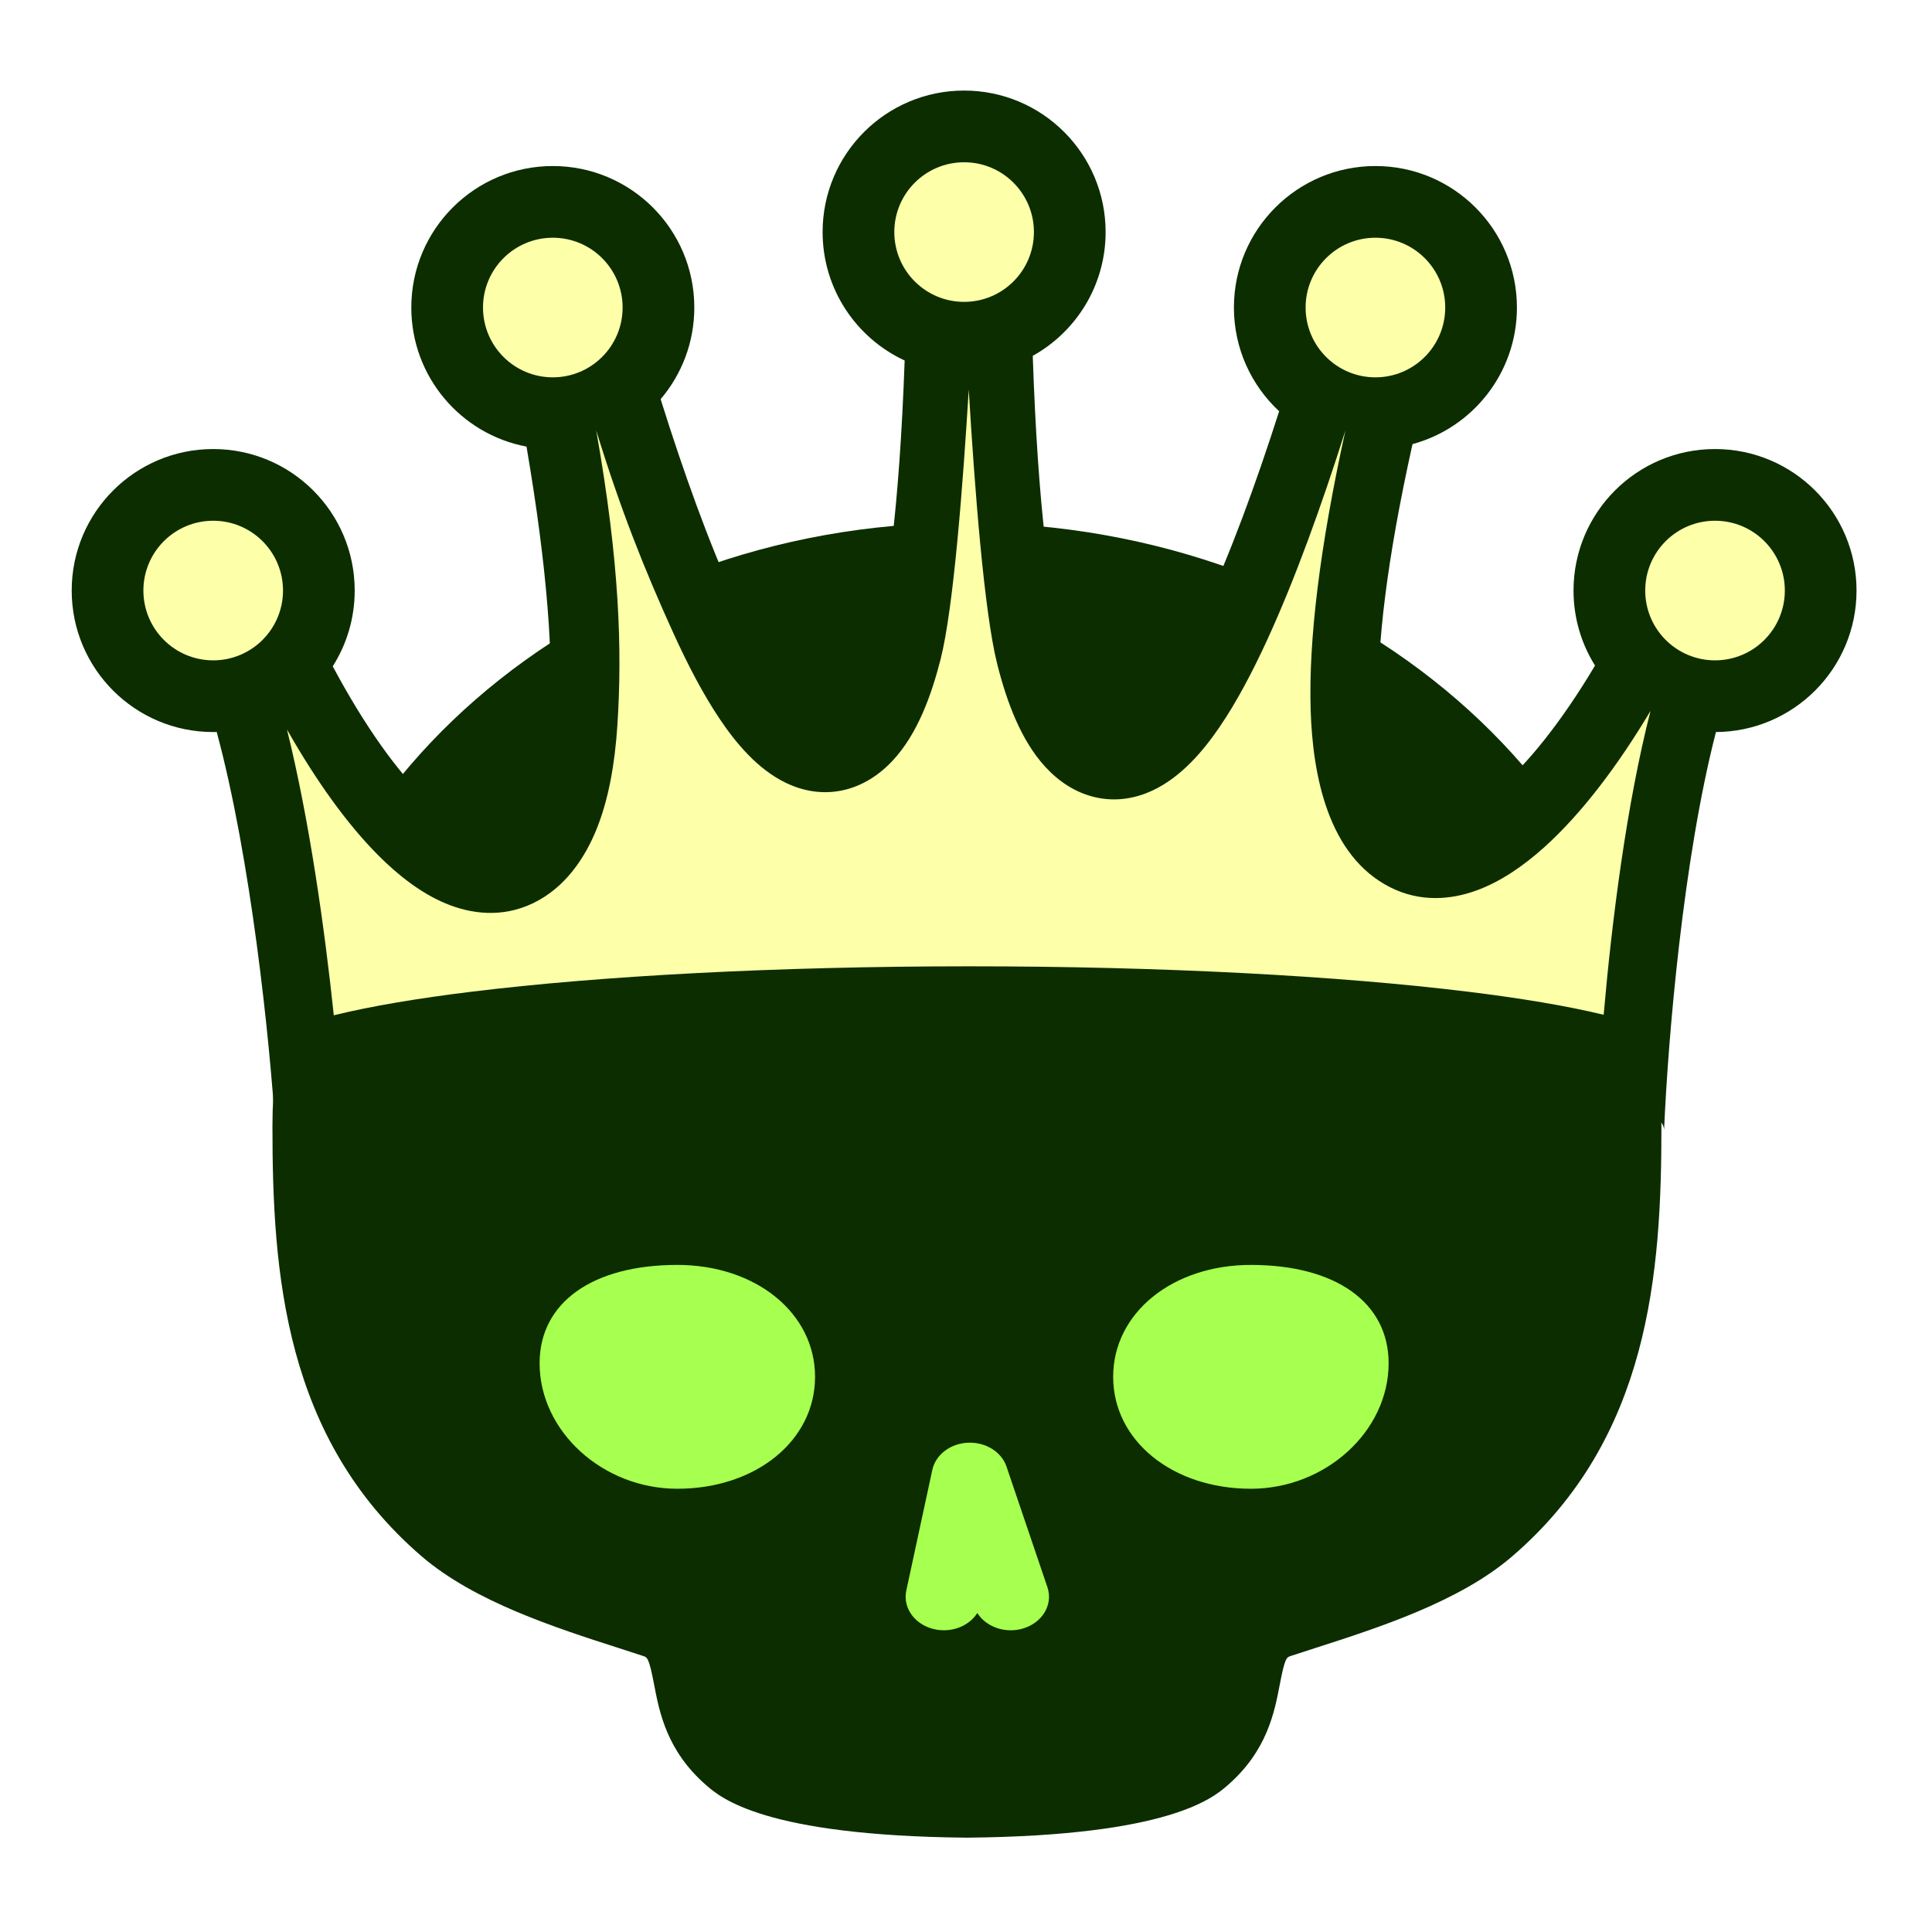
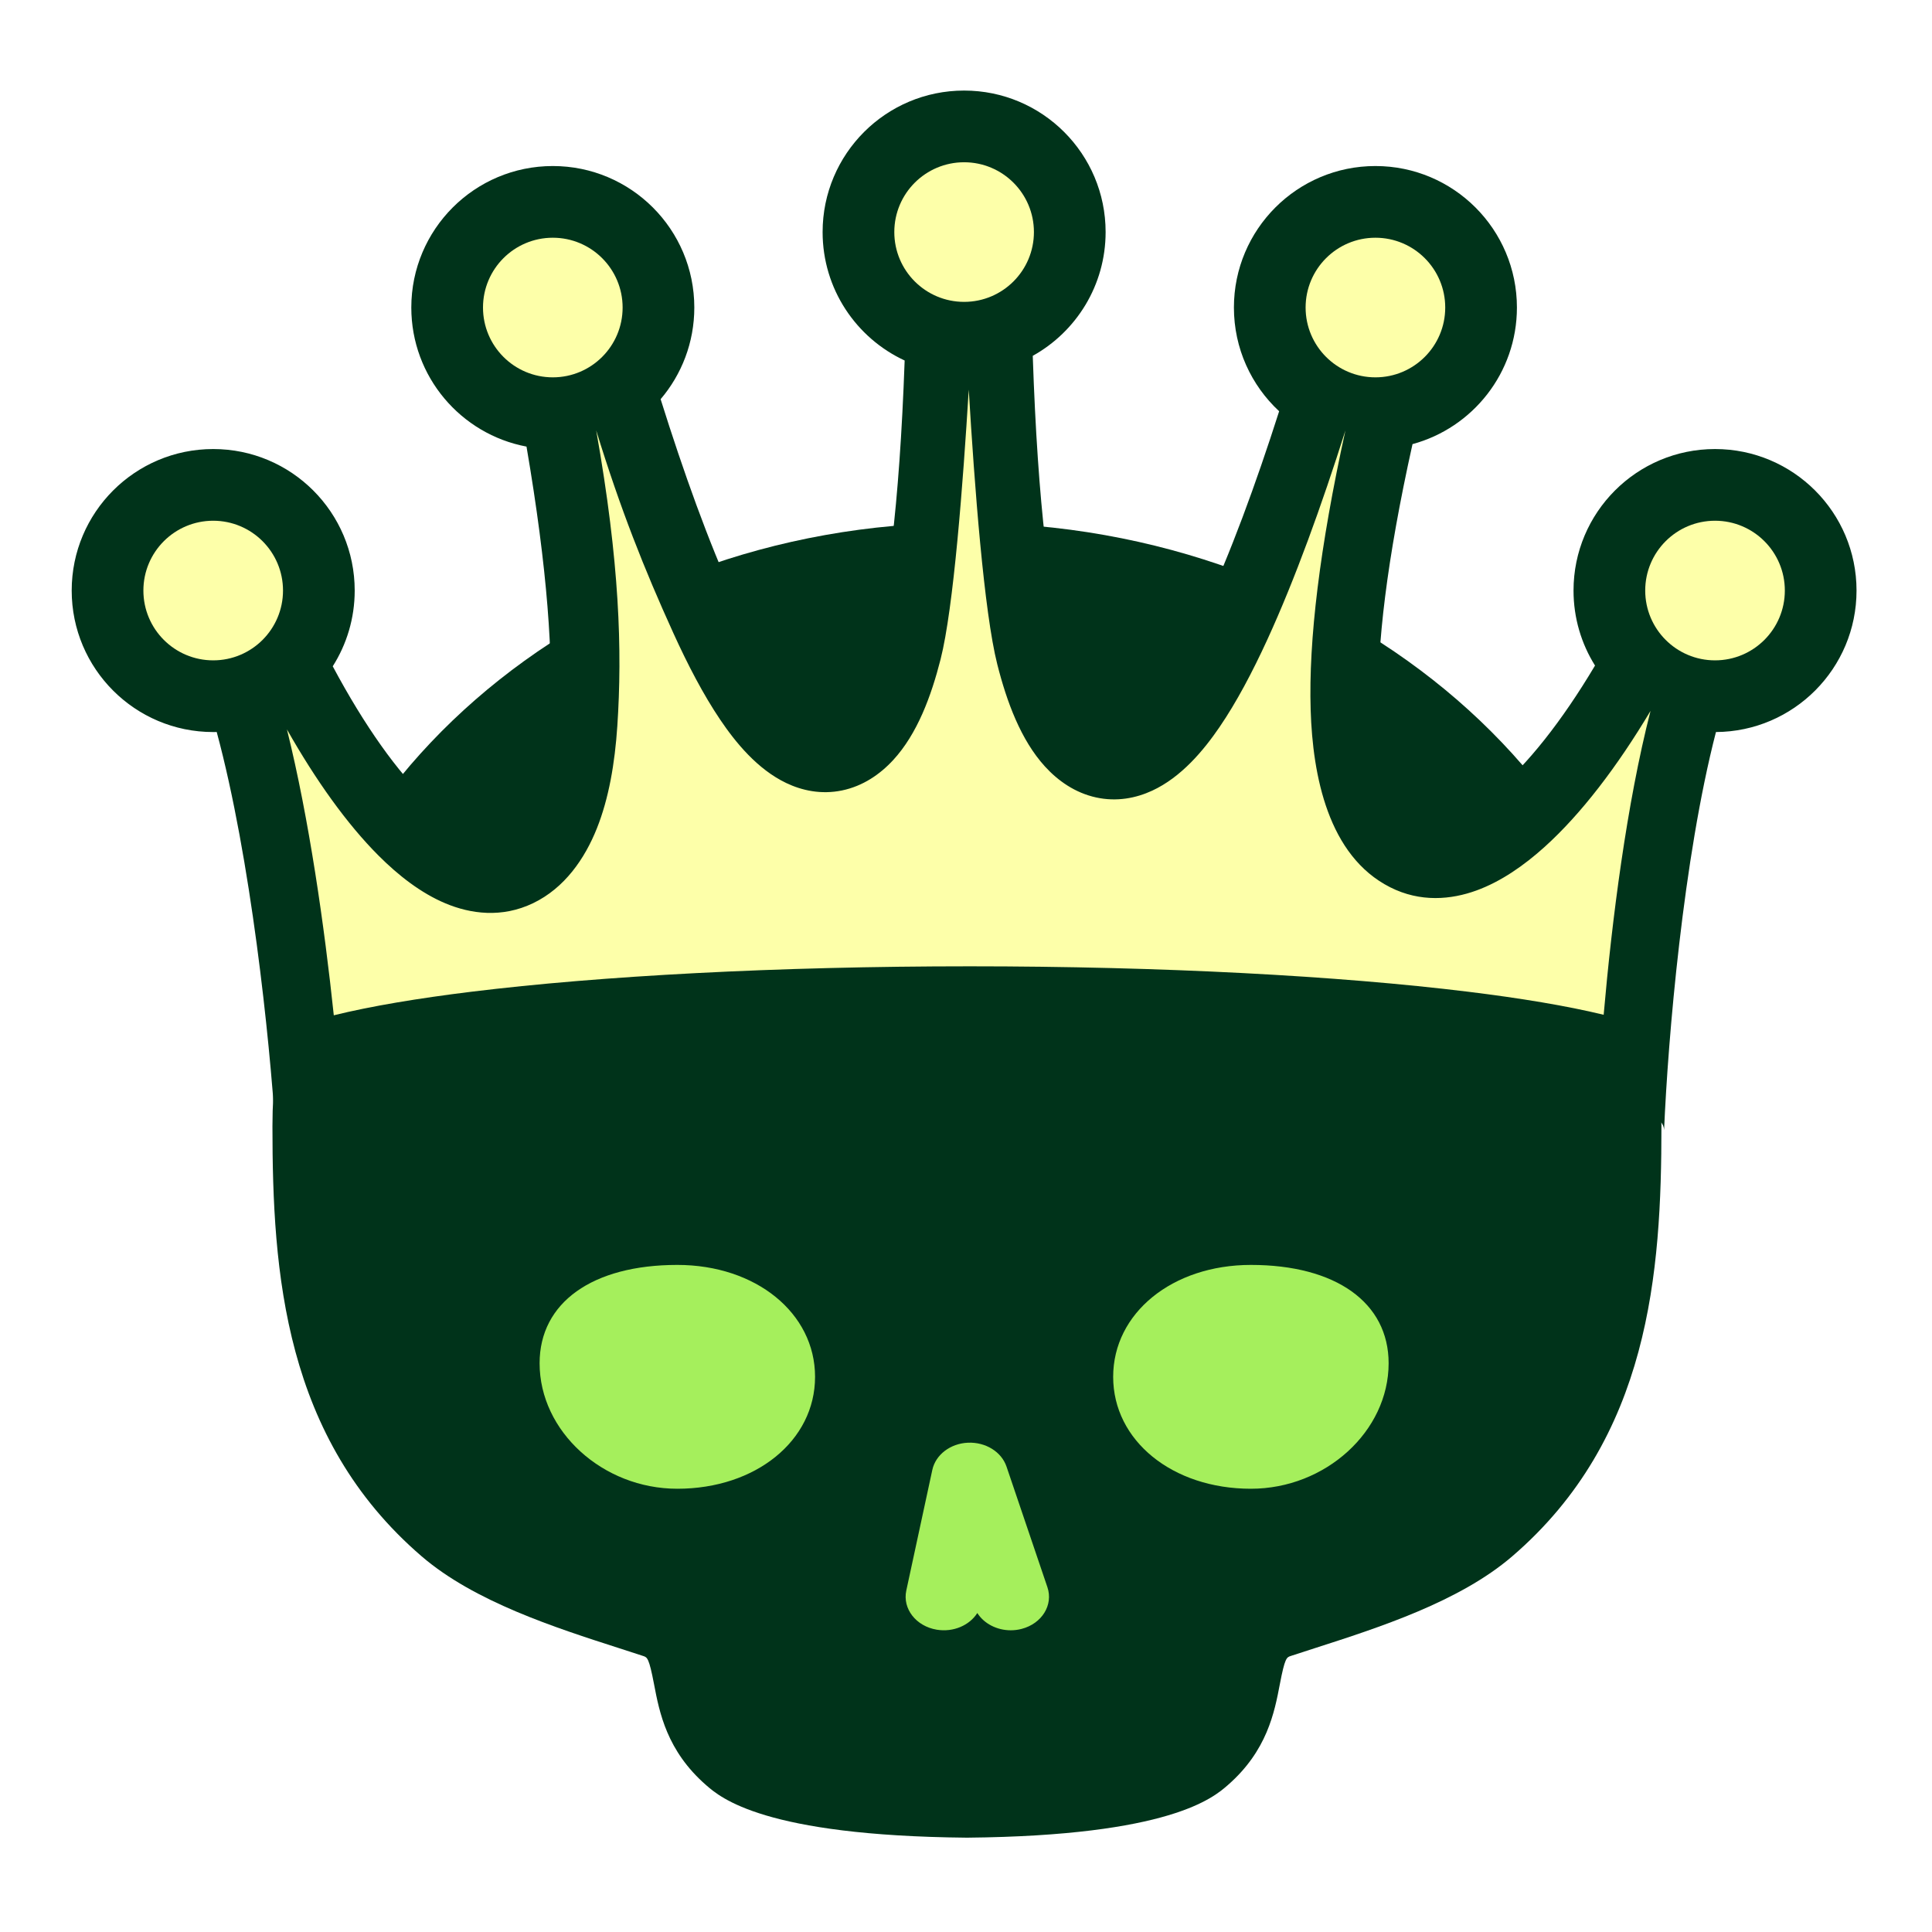
<svg xmlns="http://www.w3.org/2000/svg" width="512" height="512" viewBox="0 0 512 512" fill="none">
-   <path d="M255.562 138.54C154.456 138.54 72.202 210.295 72.202 298.49C72.202 337.187 75.26 381.094 111.758 412.455C125.73 424.46 147.068 431.318 164.212 436.831C166.396 437.533 168.498 438.21 170.479 438.864C171.524 439.21 171.999 439.367 173.325 446.322C174.746 453.774 176.691 463.977 187.139 473.09C190.937 476.401 202.491 486.483 256.111 487H256.249H256.386C310.006 486.483 321.561 476.404 325.359 473.09C335.804 463.976 337.752 453.774 339.173 446.322C340.499 439.367 340.977 439.21 342.022 438.864C344.003 438.21 346.101 437.536 348.285 436.831C365.43 431.318 386.768 424.46 400.736 412.455C437.238 381.096 440.296 337.186 440.296 298.49C440.289 210.293 357.42 138.54 255.561 138.54H255.562Z" fill="#0C2D00" />
-   <path d="M179.5 335.215C156.987 335.215 143 345.203 143 361.28C143 379.306 159.716 394.534 179.5 394.534C200.307 394.534 216 381.783 216 364.874C216 347.966 200.308 335.215 179.5 335.215Z" fill="#A7FF4F" />
-   <path d="M331.5 335.216C310.693 335.216 295 347.967 295 364.874C295 381.783 310.692 394.534 331.5 394.534C351.283 394.534 368 379.304 368 361.28C368 345.203 354.014 335.216 331.5 335.216Z" fill="#A7FF4F" />
-   <path d="M256.51 382.332C261.201 382.132 265.41 384.743 266.74 388.671L277.577 420.632C279.173 425.333 276.115 430.276 270.75 431.672C269.79 431.924 268.816 432.044 267.862 432.044C264.206 432.044 260.783 430.295 258.999 427.465C256.939 430.725 252.664 432.615 248.252 431.886C242.753 430.977 239.14 426.332 240.178 421.514L247.071 389.55C247.941 385.524 251.84 382.541 256.51 382.332Z" fill="#A7FF4F" />
-   <path d="M273.691 94.3C285.208 87.899 293 75.61 293 61.5C293 40.789 276.211 24 255.5 24C234.789 24 218 40.789 218 61.5C218 76.582 226.904 89.585 239.742 95.538C234.181 250.789 199.251 182.906 175.073 105.787C180.641 99.244 184 90.764 184 81.5C184 60.789 167.211 44 146.5 44C125.789 44 109 60.789 109 81.5C109 99.829 122.15 115.087 139.53 118.353C161.763 248.256 121.897 239.752 88.18 176.575C91.865 170.771 94 163.885 94 156.5C94 135.789 77.211 119 56.5 119C35.789 119 19 135.789 19 156.5C19 177.211 35.789 194 56.5 194C56.811 194 57.121 193.996 57.431 193.989C66.478 227.486 71.45 275.094 73 299.5C73 287.031 155.38 276.923 257 276.923C358.62 276.923 441 287.031 441 299.5C442.033 275.097 446.088 227.495 454.746 193.999C475.344 193.867 492 177.128 492 156.5C492 135.789 475.211 119 454.5 119C433.789 119 417 135.789 417 156.5C417 163.802 419.087 170.617 422.697 176.38C387.279 235.889 346.878 241.191 374.33 117.698C390.273 113.38 402 98.809 402 81.5C402 60.789 385.211 44 364.5 44C343.789 44 327 60.789 327 81.5C327 92.357 331.614 102.136 338.987 108.984C314.236 186.392 279.037 252.476 273.691 94.3Z" fill="#0C2D00" />
+   <path d="M255.562 138.54C154.456 138.54 72.202 210.295 72.202 298.49C72.202 337.187 75.26 381.094 111.758 412.455C125.73 424.46 147.068 431.318 164.212 436.831C166.396 437.533 168.498 438.21 170.479 438.864C171.524 439.21 171.999 439.367 173.325 446.322C174.746 453.774 176.691 463.977 187.139 473.09C190.937 476.401 202.491 486.483 256.111 487H256.249H256.386C310.006 486.483 321.561 476.404 325.359 473.09C335.804 463.976 337.752 453.774 339.173 446.322C340.499 439.367 340.977 439.21 342.022 438.864C344.003 438.21 346.101 437.536 348.285 436.831C365.43 431.318 386.768 424.46 400.736 412.455C437.238 381.096 440.296 337.186 440.296 298.49C440.289 210.293 357.42 138.54 255.561 138.54H255.562Z" fill="#00331A" />
+   <path d="M179.5 335.215C156.987 335.215 143 345.203 143 361.28C143 379.306 159.716 394.534 179.5 394.534C200.307 394.534 216 381.783 216 364.874C216 347.966 200.308 335.215 179.5 335.215Z" fill="#A5EF5C" />
+   <path d="M331.5 335.216C310.693 335.216 295 347.967 295 364.874C295 381.783 310.692 394.534 331.5 394.534C351.283 394.534 368 379.304 368 361.28C368 345.203 354.014 335.216 331.5 335.216Z" fill="#A5EF5C" />
+   <path d="M256.51 382.332C261.201 382.132 265.41 384.743 266.74 388.671L277.577 420.632C279.173 425.333 276.115 430.276 270.75 431.672C269.79 431.924 268.816 432.044 267.862 432.044C264.206 432.044 260.783 430.295 258.999 427.465C256.939 430.725 252.664 432.615 248.252 431.886C242.753 430.977 239.14 426.332 240.178 421.514L247.071 389.55C247.941 385.524 251.84 382.541 256.51 382.332Z" fill="#A5EF5C" />
+   <path d="M273.691 94.3C285.208 87.899 293 75.61 293 61.5C293 40.789 276.211 24 255.5 24C234.789 24 218 40.789 218 61.5C218 76.582 226.904 89.585 239.742 95.538C234.181 250.789 199.251 182.906 175.073 105.787C180.641 99.244 184 90.764 184 81.5C184 60.789 167.211 44 146.5 44C125.789 44 109 60.789 109 81.5C109 99.829 122.15 115.087 139.53 118.353C161.763 248.256 121.897 239.752 88.18 176.575C91.865 170.771 94 163.885 94 156.5C94 135.789 77.211 119 56.5 119C35.789 119 19 135.789 19 156.5C19 177.211 35.789 194 56.5 194C56.811 194 57.121 193.996 57.431 193.989C66.478 227.486 71.45 275.094 73 299.5C73 287.031 155.38 276.923 257 276.923C358.62 276.923 441 287.031 441 299.5C442.033 275.097 446.088 227.495 454.746 193.999C475.344 193.867 492 177.128 492 156.5C492 135.789 475.211 119 454.5 119C433.789 119 417 135.789 417 156.5C417 163.802 419.087 170.617 422.697 176.38C387.279 235.889 346.878 241.191 374.33 117.698C390.273 113.38 402 98.809 402 81.5C402 60.789 385.211 44 364.5 44C343.789 44 327 60.789 327 81.5C327 92.357 331.614 102.136 338.987 108.984C314.236 186.392 279.037 252.476 273.691 94.3Z" fill="#00331A" />
  <path d="M255.5 80C265.717 80 274 71.717 274 61.5C274 51.283 265.717 43 255.5 43C245.283 43 237 51.283 237 61.5C237 71.717 245.283 80 255.5 80Z" fill="#FDFFA9" />
  <path d="M165 81.5C165 91.717 156.717 100 146.5 100C136.283 100 128 91.717 128 81.5C128 71.283 136.283 63 146.5 63C156.717 63 165 71.283 165 81.5Z" fill="#FDFFA9" />
  <path d="M364.5 100C374.717 100 383 91.717 383 81.5C383 71.283 374.717 63 364.5 63C354.283 63 346 71.283 346 81.5C346 91.717 354.283 100 364.5 100Z" fill="#FDFFA9" />
  <path d="M473 156.5C473 166.717 464.717 175 454.5 175C444.283 175 436 166.717 436 156.5C436 146.283 444.283 138 454.5 138C464.717 138 473 146.283 473 156.5Z" fill="#FDFFA9" />
  <path d="M75 156.5C75 166.717 66.717 175 56.5 175C46.283 175 38 166.717 38 156.5C38 146.283 46.283 138 56.5 138C66.717 138 75 146.283 75 156.5Z" fill="#FDFFA9" />
  <path d="M424.988 268.927C427.165 243.943 431.082 213.034 437.407 188.393C428.561 203.226 418.961 215.763 409.338 224.442C403.91 229.337 397.809 233.611 391.254 235.993C384.609 238.408 376.439 239.206 368.382 235.122C352.003 226.822 347.877 205.623 347.339 188.153C346.769 169.658 349.731 145.113 356.553 114.064C350.291 133.849 343.188 153.543 335.83 169.56C331.911 178.091 327.673 186.123 323.167 192.714C318.991 198.823 313.088 205.954 305.325 209.541C301.088 211.499 295.97 212.542 290.446 211.325C284.916 210.107 280.391 206.934 276.914 203.114C270.529 196.101 266.812 186.005 264.298 176.082C260.781 162.205 258.252 128.761 256.728 103.254C255.208 128.152 252.717 161.156 249.261 174.73C246.783 184.463 243.099 194.476 236.712 201.413C233.223 205.202 228.68 208.33 223.14 209.477C217.618 210.62 212.536 209.5 208.365 207.51C200.724 203.865 194.934 196.76 190.846 190.702C186.43 184.16 182.279 176.203 178.441 167.761C170.74 150.823 164.423 134.94 158 114.064C164.216 149.15 164.918 172.384 163.601 192.348C162.943 202.321 161.33 211.626 158.182 219.518C154.969 227.572 149.633 235.321 141.311 239.336C133.001 243.346 124.698 242.191 118.042 239.397C111.515 236.657 105.553 231.978 100.325 226.749C91.963 218.385 83.711 206.826 76.043 193.303C81.953 217.116 85.995 245.731 88.459 269.063C98.319 266.635 110.78 264.556 124.995 262.811C159.1 258.627 205.763 256.083 257 256.083C308.237 256.083 354.9 258.627 389.005 262.811C402.956 264.523 415.217 266.557 424.988 268.927Z" fill="#FDFFA9" />
</svg>
